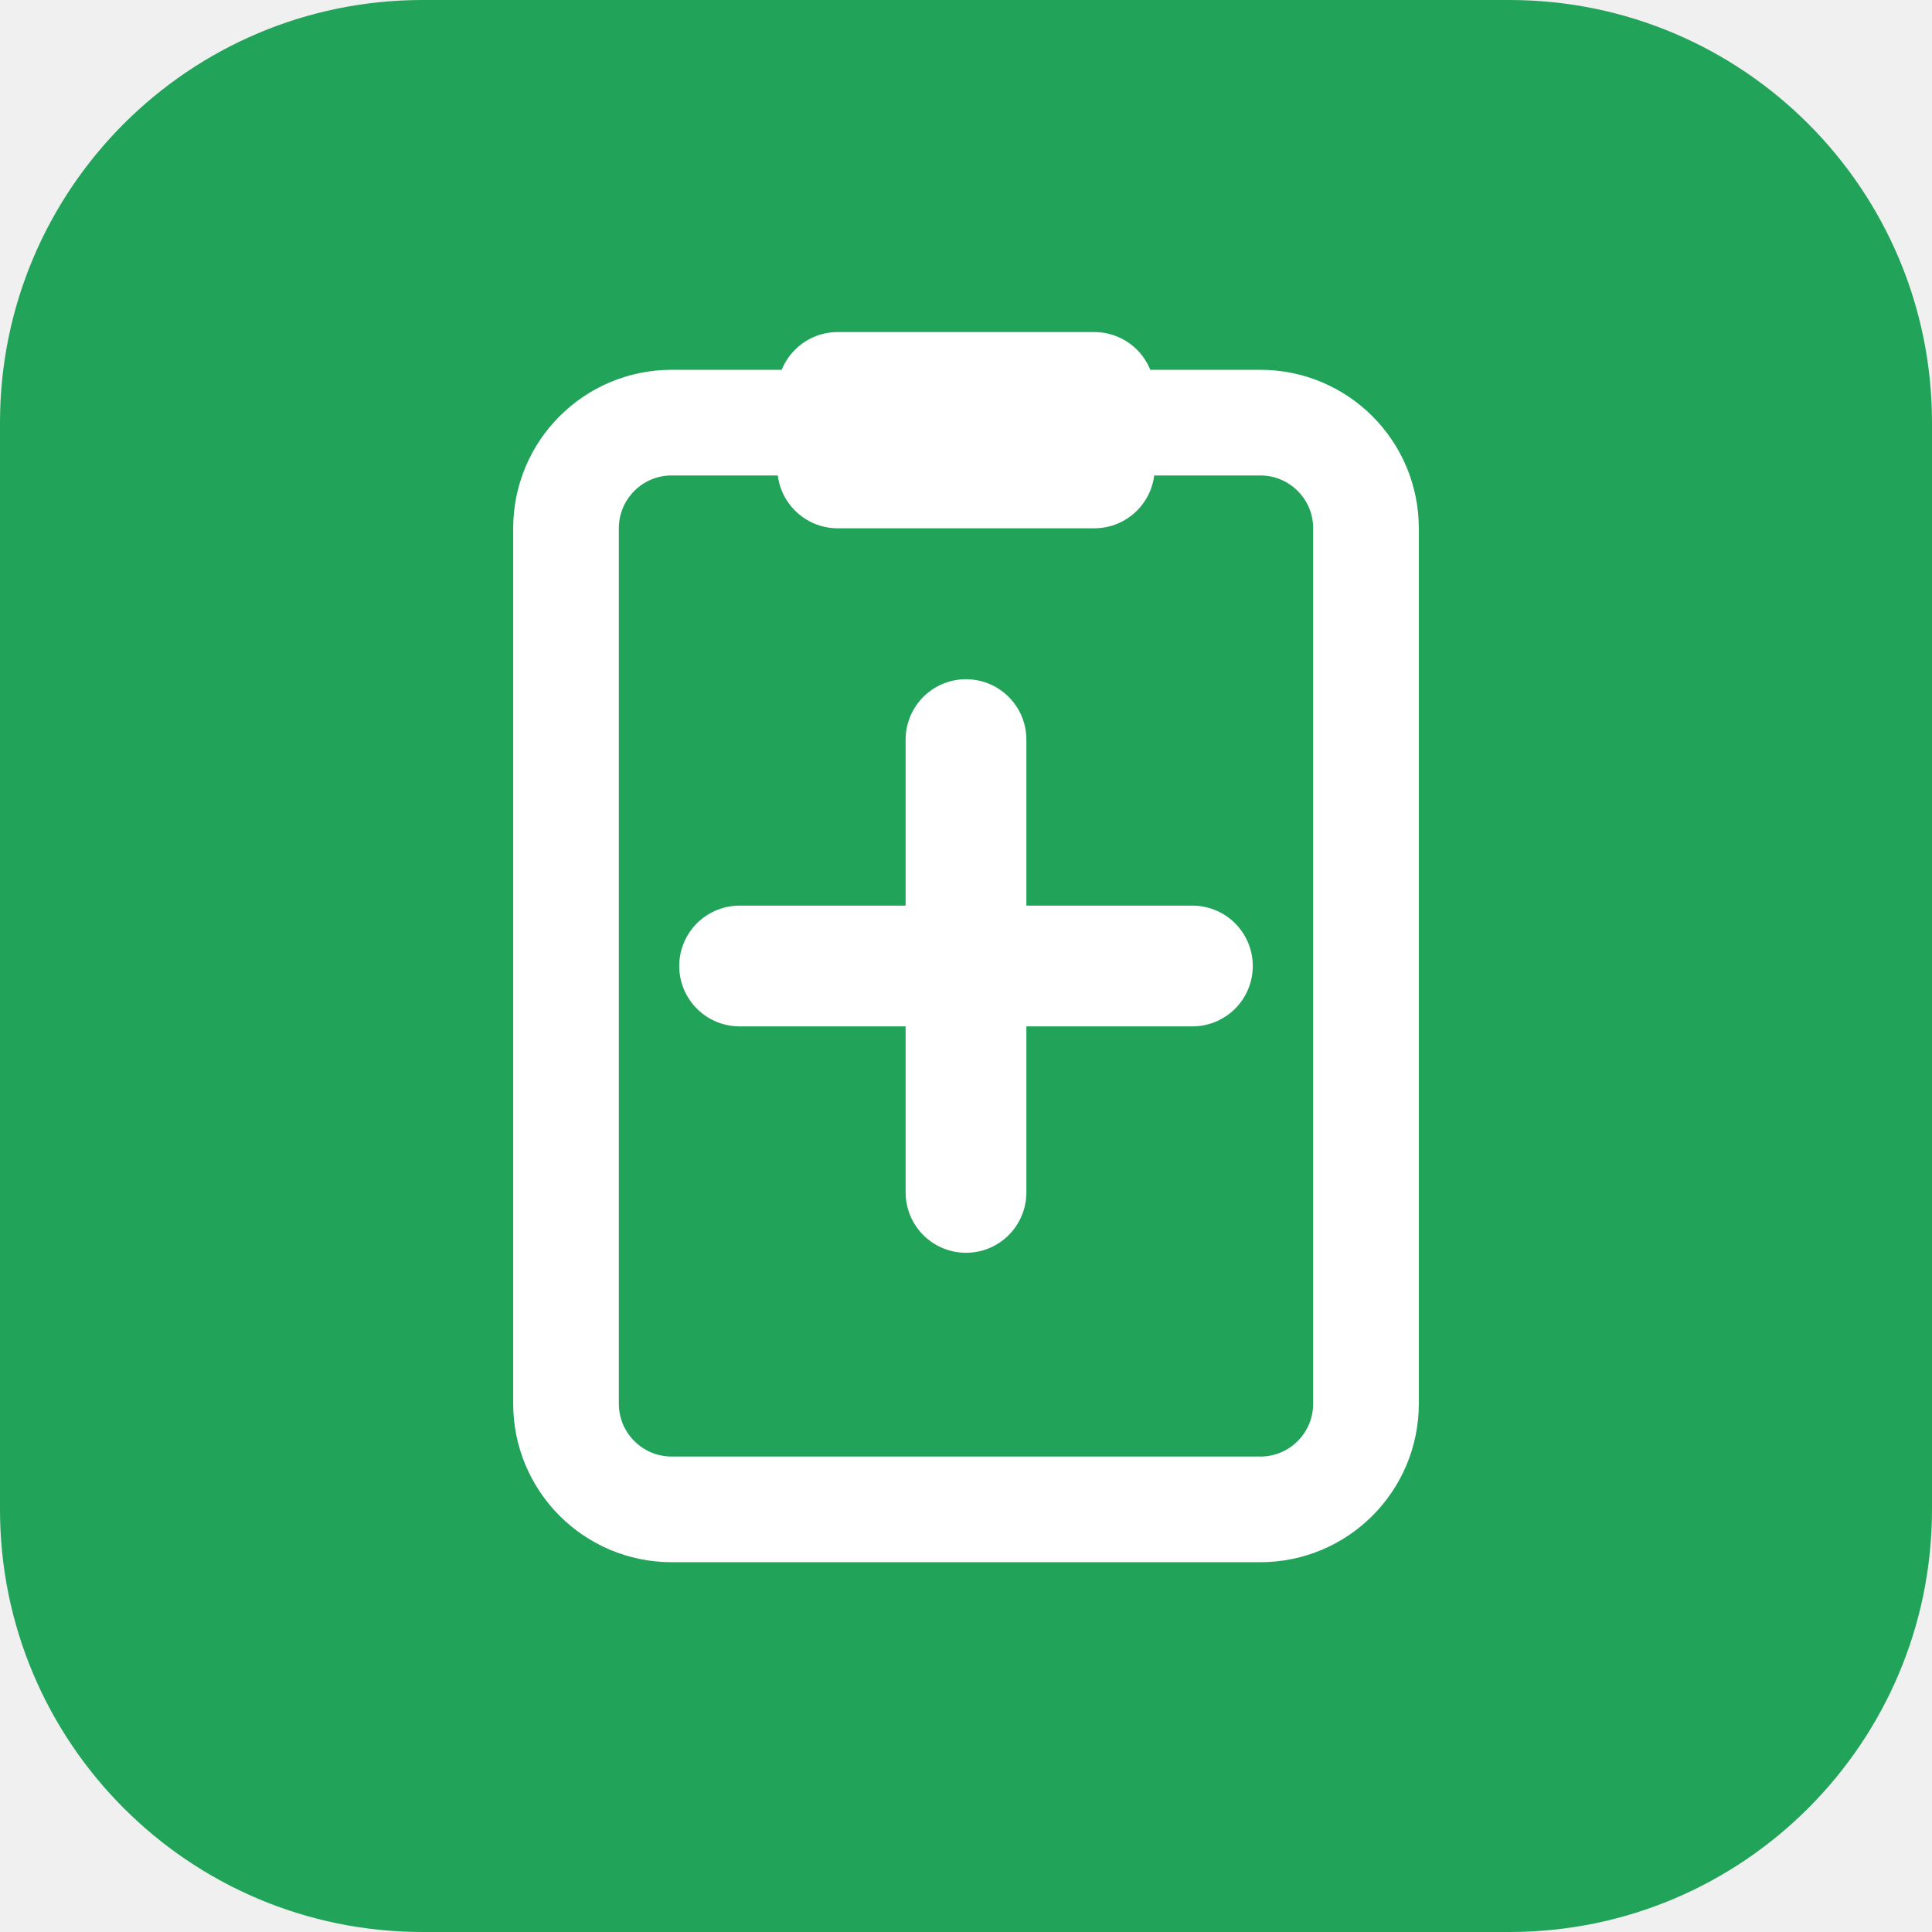
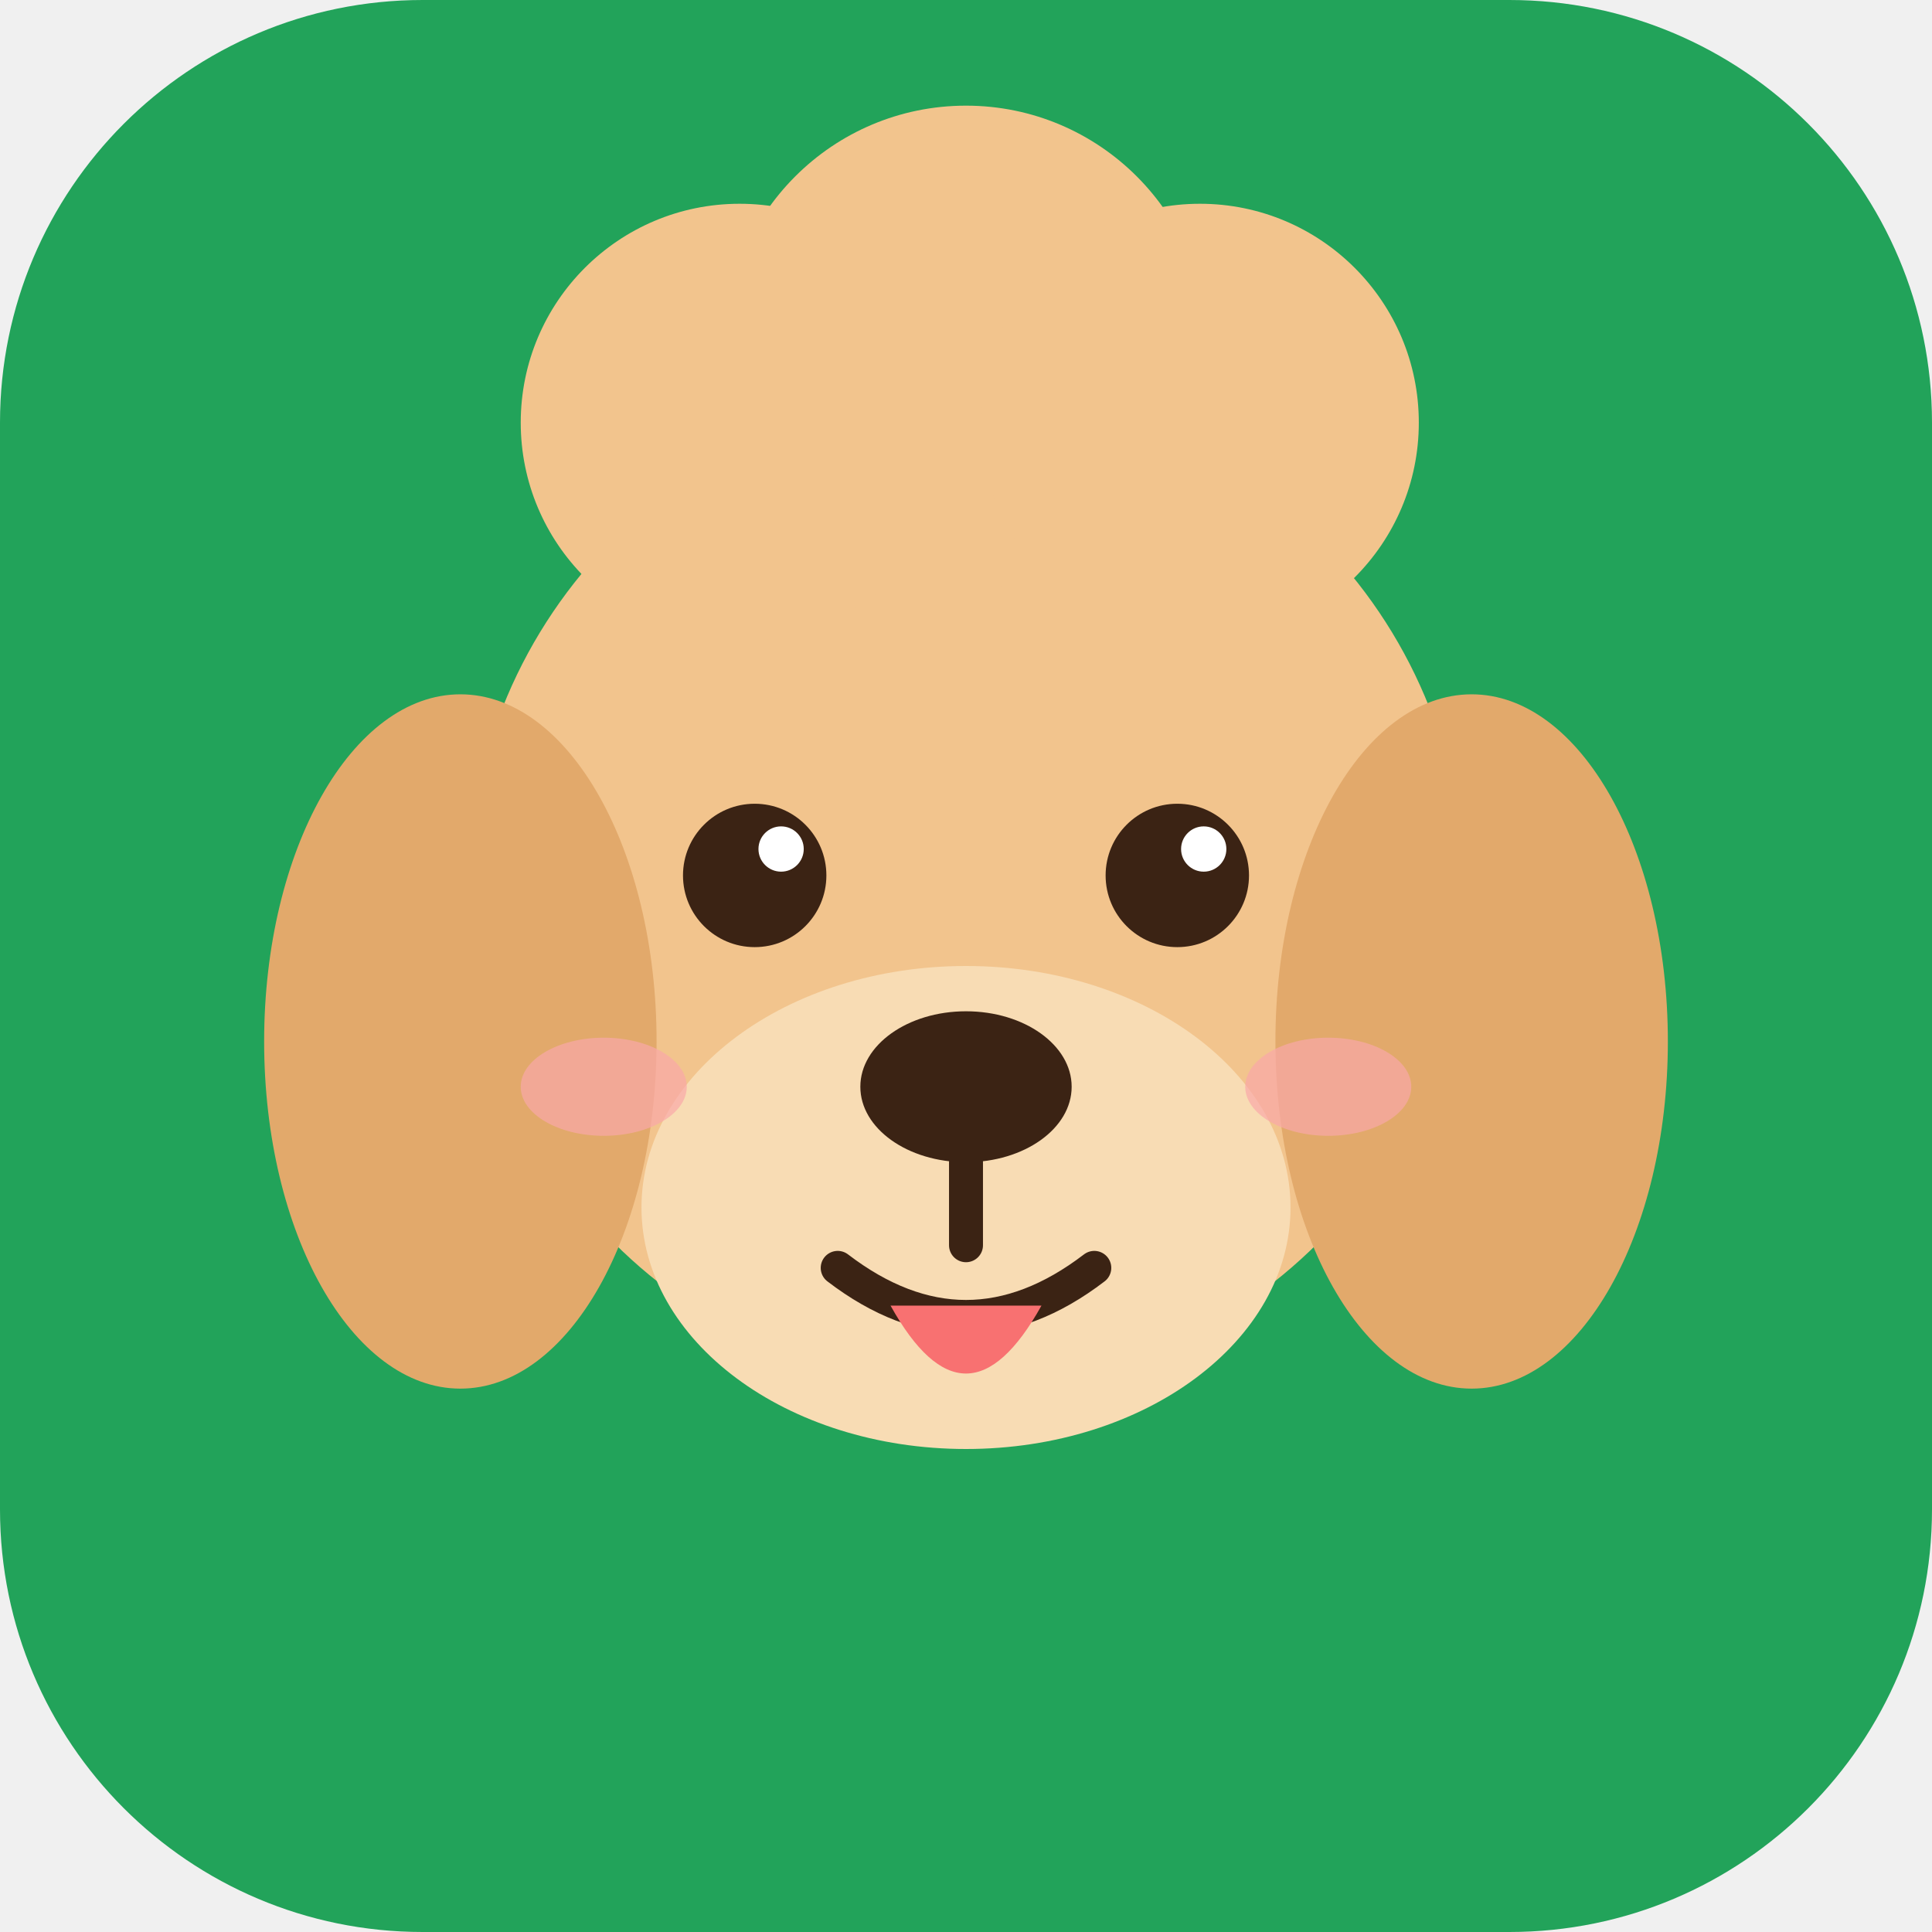
<svg xmlns="http://www.w3.org/2000/svg" viewBox="0 0 512 512">
  <rect width="512" height="512" rx="112" fill="#22a35a" />
-   <rect x="150" y="112" width="212" height="288" rx="28" fill="none" stroke="#fff" stroke-width="28" />
-   <rect x="206" y="88" width="100" height="52" rx="16" fill="#fff" />
-   <path d="M256 196v120M196 256h120" stroke="#fff" stroke-width="32" stroke-linecap="round" />
+   <circle cx="256" cy="236" r="132" fill="#f2c48d" />
+   <circle cx="196" cy="112" r="58" fill="#f2c48d" />
+   <circle cx="256" cy="92" r="64" fill="#f2c48d" />
+   <circle cx="318" cy="112" r="58" fill="#f2c48d" />
+   <ellipse cx="122" cy="276" rx="52" ry="92" fill="#e2a96b" />
+   <ellipse cx="390" cy="276" rx="52" ry="92" fill="#e2a96b" />
+   <ellipse cx="256" cy="320" rx="86" ry="64" fill="#f8dcb4" />
+   <circle cx="200" cy="232" r="19" fill="#3b2314" />
+   <circle cx="207" cy="225" r="6" fill="#fff" />
+   <circle cx="312" cy="232" r="19" fill="#3b2314" />
+   <circle cx="319" cy="225" r="6" fill="#fff" />
+   <ellipse cx="256" cy="288" rx="28" ry="20" fill="#3b2314" />
+   <path d="M256 308v22M222 336q34 26 68 0" stroke="#3b2314" stroke-width="9" fill="none" stroke-linecap="round" />
+   <path d="M236 346q20 36 40 0z" fill="#f87171" />
+   <ellipse cx="160" cy="288" rx="22" ry="13" fill="#f9a8a8" opacity=".7" />
+   <ellipse cx="352" cy="288" rx="22" ry="13" fill="#f9a8a8" opacity=".7" />
</svg>
